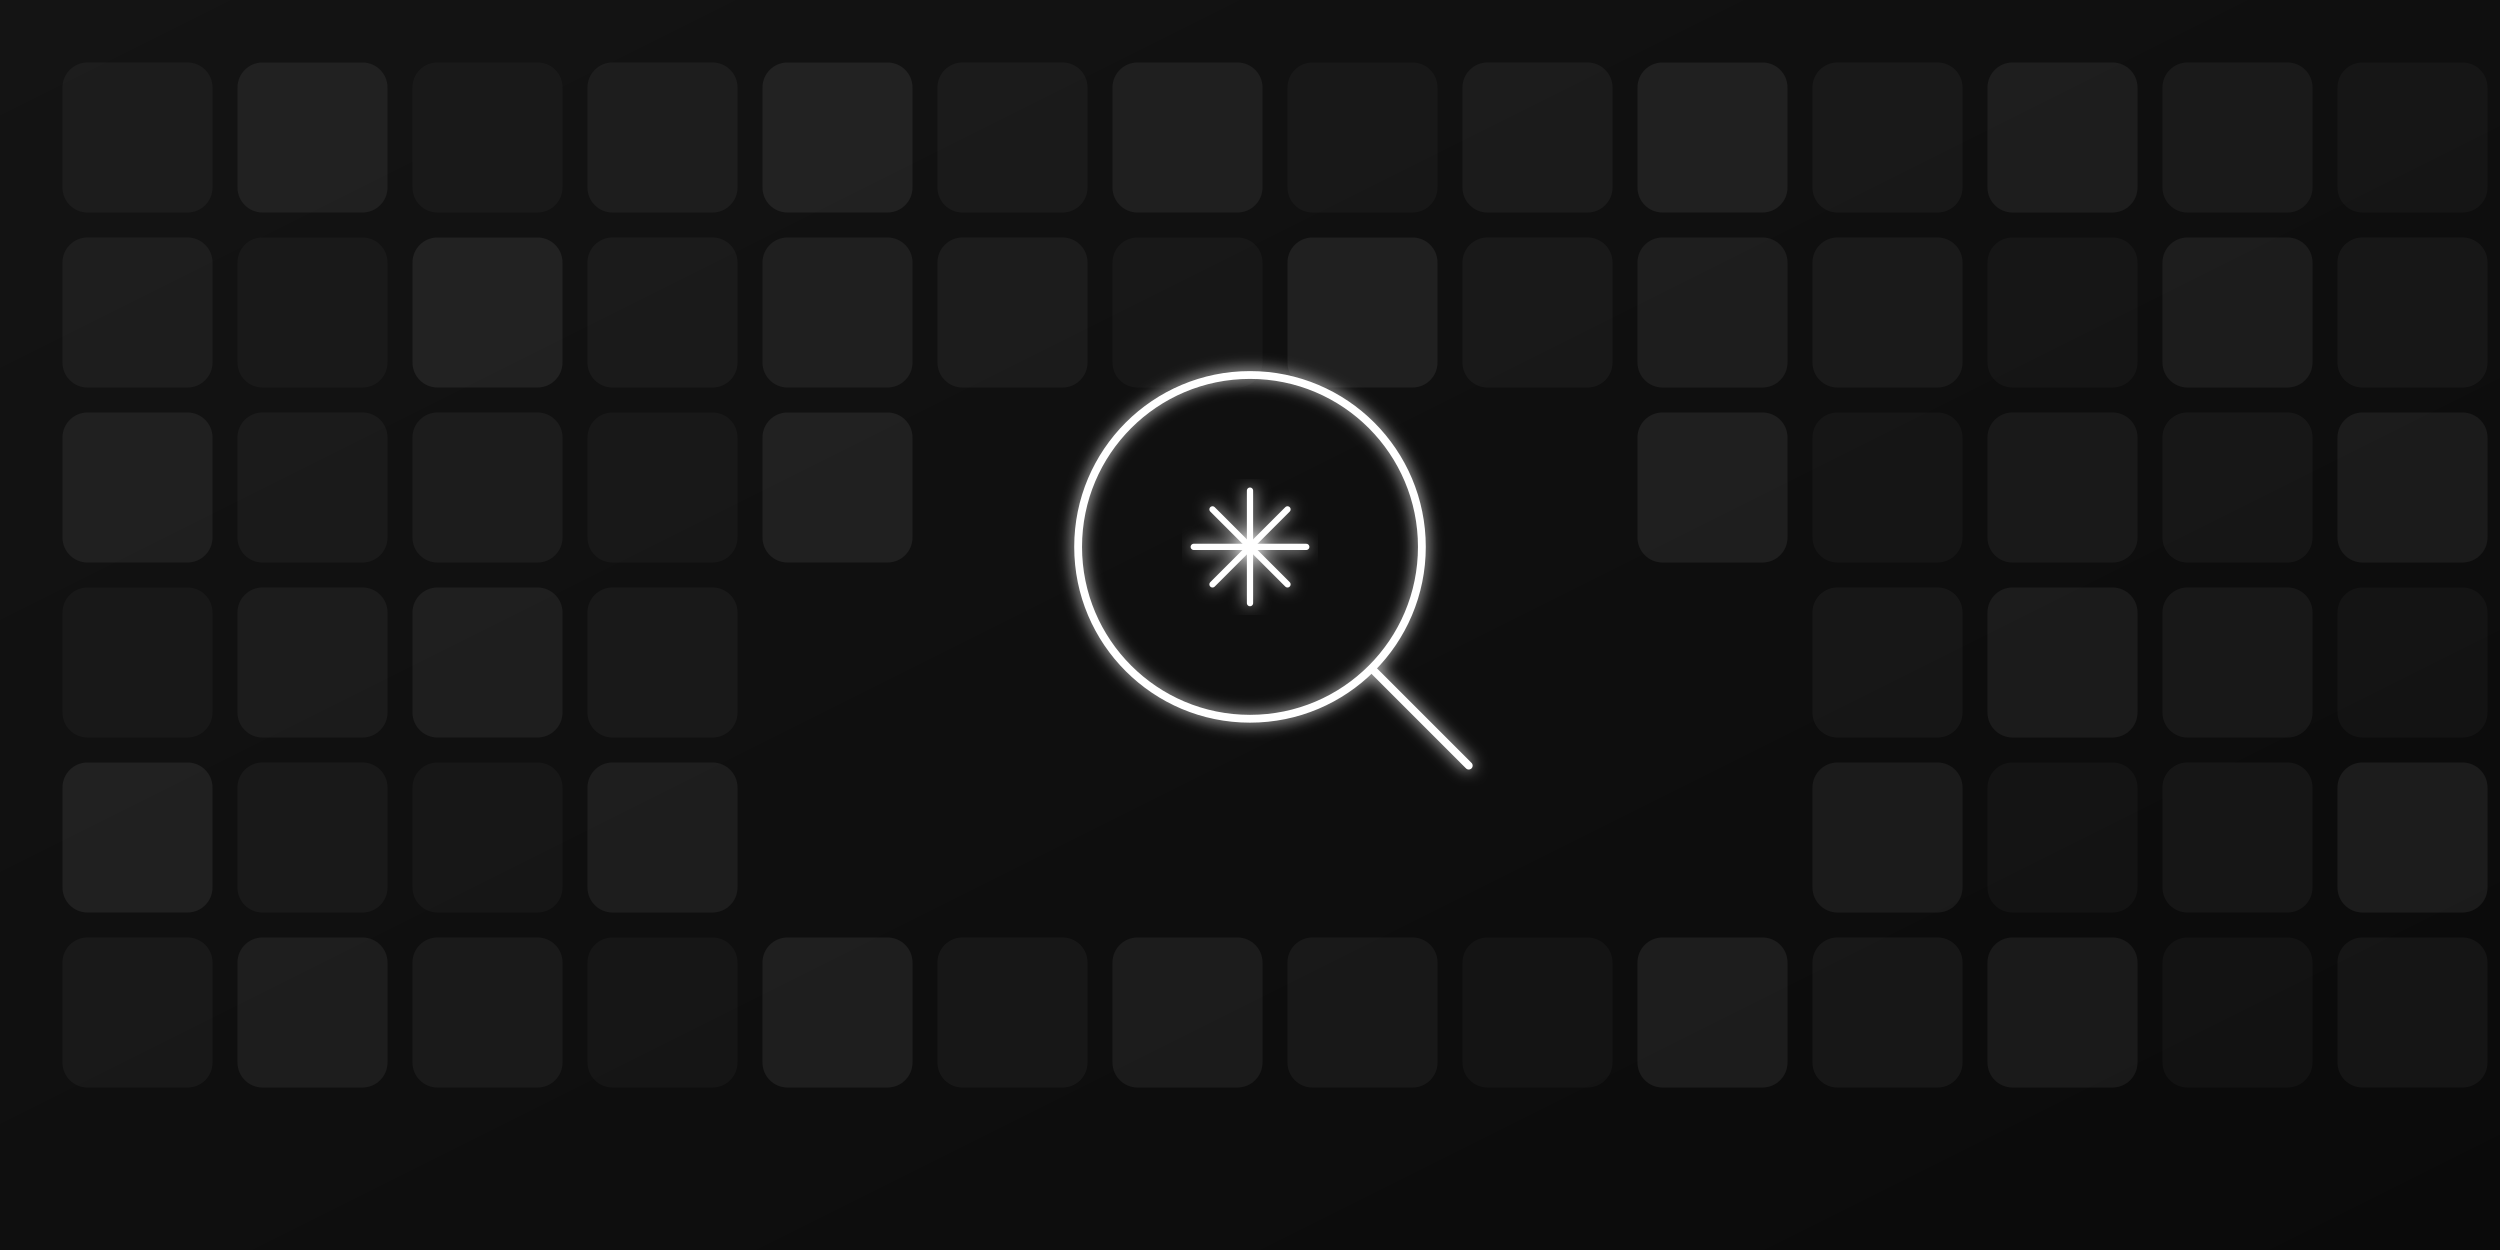
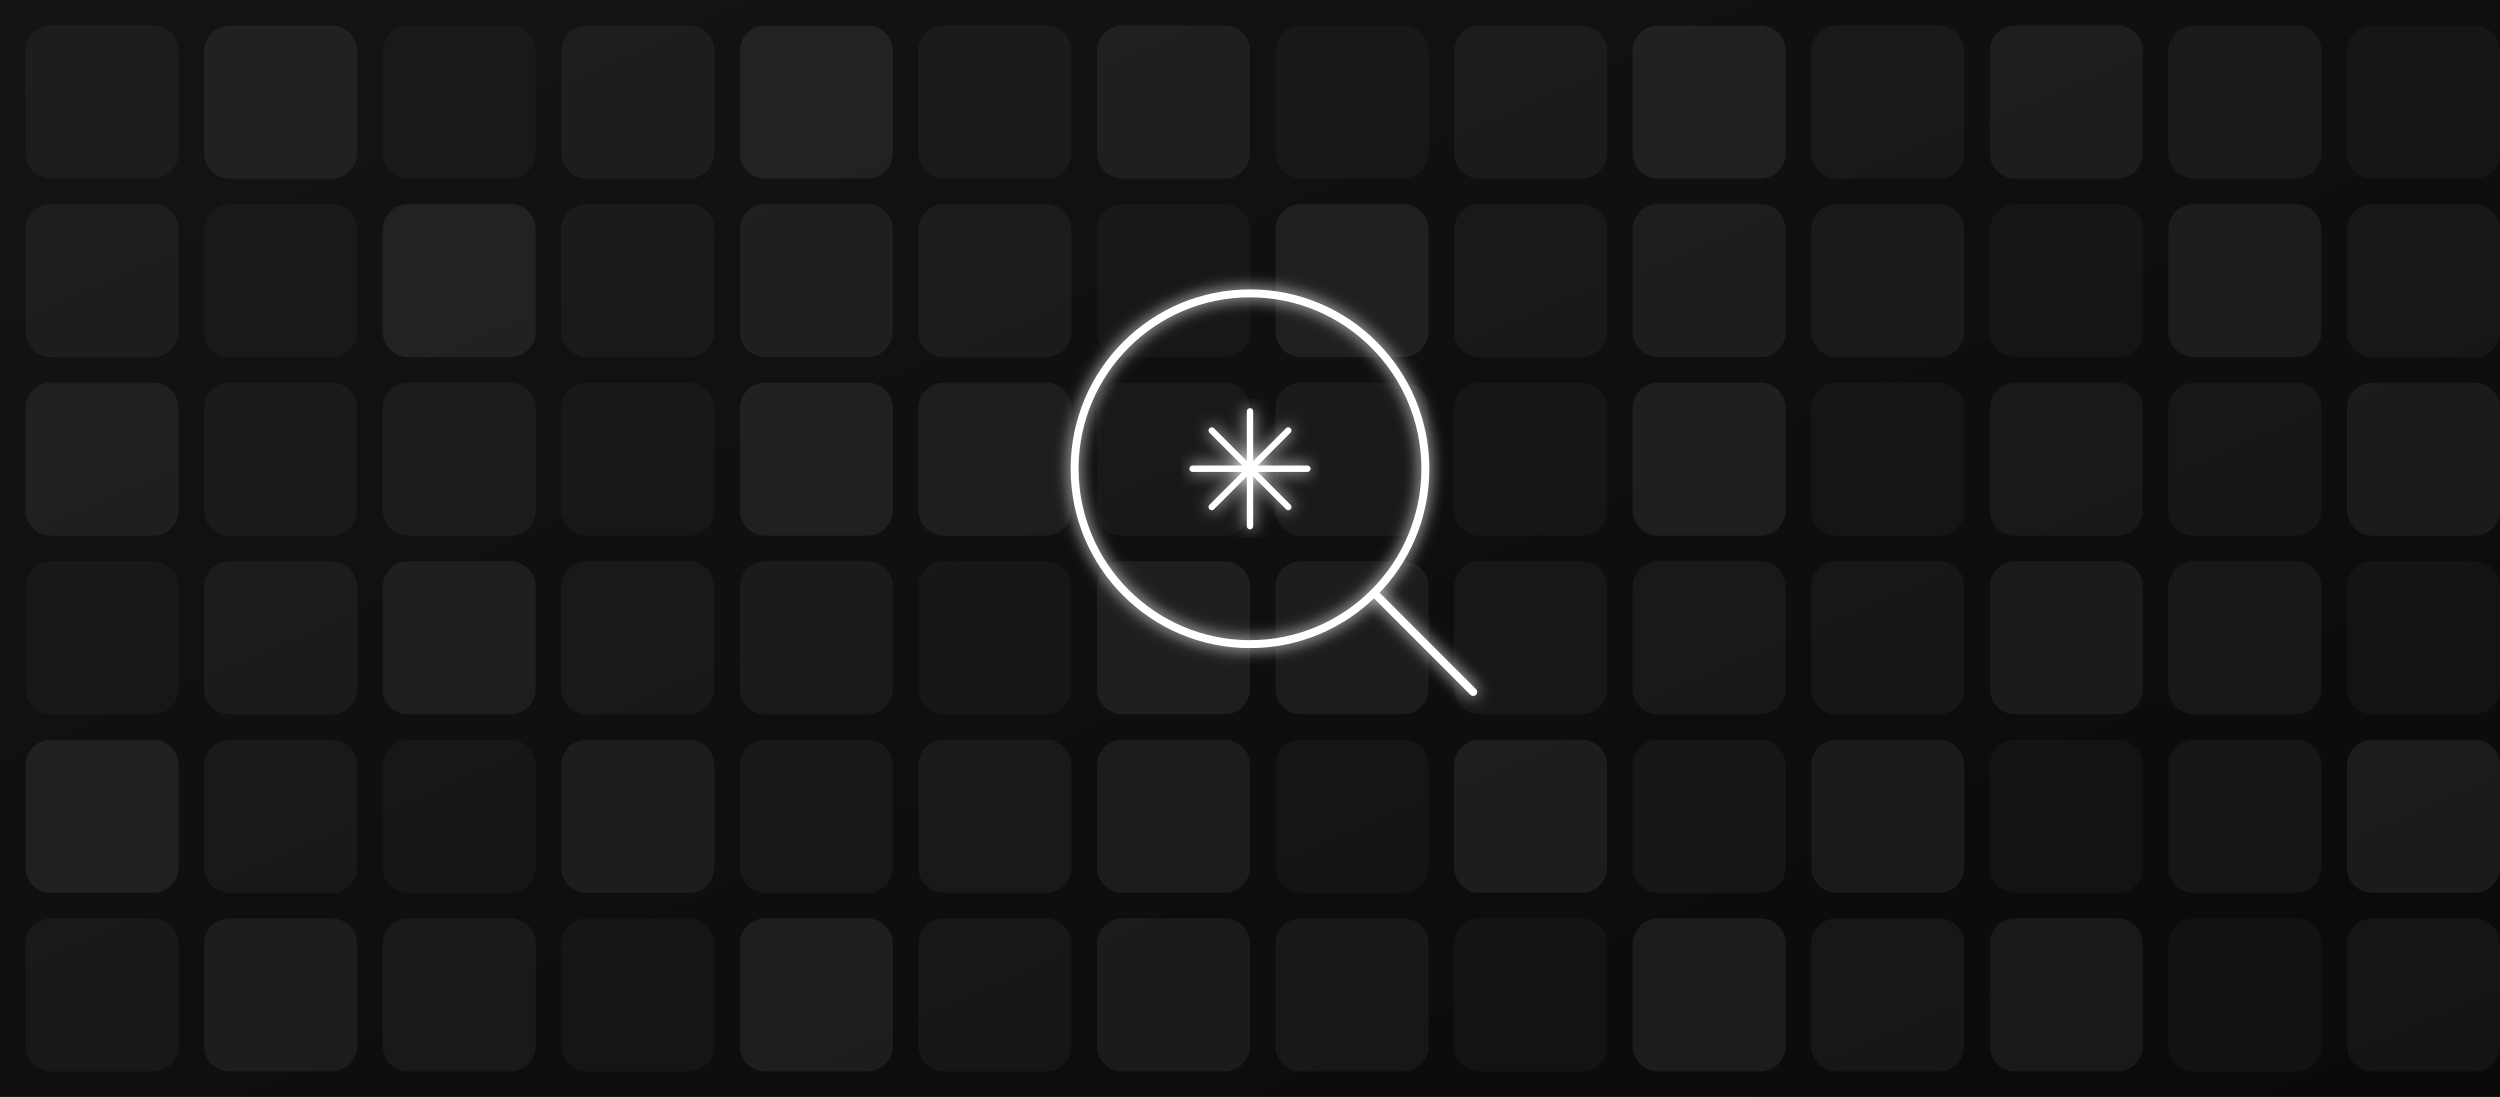
- <svg xmlns="http://www.w3.org/2000/svg" viewBox="0 0 800 400">
+ <svg xmlns="http://www.w3.org/2000/svg" viewBox="0 0 784 344">
  <defs>
    <linearGradient id="bgGrad" x1="0%" y1="0%" x2="100%" y2="100%">
      <stop offset="0%" style="stop-color:#141414" />
      <stop offset="100%" style="stop-color:#0a0a0a" />
    </linearGradient>
    <filter id="glow">
      <feGaussianBlur stdDeviation="2.5" result="coloredBlur" />
      <feMerge>
        <feMergeNode in="coloredBlur" />
        <feMergeNode in="SourceGraphic" />
      </feMerge>
    </filter>
  </defs>
-   <rect width="800" height="400" fill="url(#bgGrad)" />
+   <rect width="784" height="344" fill="url(#bgGrad)" />
  <g>
-     <rect x="20" y="20" width="48" height="48" rx="8" fill="white" opacity="0.04" />
-     <rect x="76" y="20" width="48" height="48" rx="8" fill="white" opacity="0.06" />
-     <rect x="132" y="20" width="48" height="48" rx="8" fill="white" opacity="0.03" />
-     <rect x="188" y="20" width="48" height="48" rx="8" fill="white" opacity="0.05" />
-     <rect x="244" y="20" width="48" height="48" rx="8" fill="white" opacity="0.07" />
-     <rect x="300" y="20" width="48" height="48" rx="8" fill="white" opacity="0.04" />
-     <rect x="356" y="20" width="48" height="48" rx="8" fill="white" opacity="0.06" />
-     <rect x="412" y="20" width="48" height="48" rx="8" fill="white" opacity="0.03" />
-     <rect x="468" y="20" width="48" height="48" rx="8" fill="white" opacity="0.05" />
-     <rect x="524" y="20" width="48" height="48" rx="8" fill="white" opacity="0.07" />
-     <rect x="580" y="20" width="48" height="48" rx="8" fill="white" opacity="0.04" />
-     <rect x="636" y="20" width="48" height="48" rx="8" fill="white" opacity="0.06" />
-     <rect x="692" y="20" width="48" height="48" rx="8" fill="white" opacity="0.05" />
-     <rect x="748" y="20" width="48" height="48" rx="8" fill="white" opacity="0.03" />
-     <rect x="20" y="76" width="48" height="48" rx="8" fill="white" opacity="0.05" />
-     <rect x="76" y="76" width="48" height="48" rx="8" fill="white" opacity="0.03" />
-     <rect x="132" y="76" width="48" height="48" rx="8" fill="white" opacity="0.07" />
-     <rect x="188" y="76" width="48" height="48" rx="8" fill="white" opacity="0.04" />
-     <rect x="244" y="76" width="48" height="48" rx="8" fill="white" opacity="0.06" />
-     <rect x="300" y="76" width="48" height="48" rx="8" fill="white" opacity="0.05" />
-     <rect x="356" y="76" width="48" height="48" rx="8" fill="white" opacity="0.03" />
-     <rect x="412" y="76" width="48" height="48" rx="8" fill="white" opacity="0.07" />
-     <rect x="468" y="76" width="48" height="48" rx="8" fill="white" opacity="0.04" />
-     <rect x="524" y="76" width="48" height="48" rx="8" fill="white" opacity="0.06" />
-     <rect x="580" y="76" width="48" height="48" rx="8" fill="white" opacity="0.05" />
-     <rect x="636" y="76" width="48" height="48" rx="8" fill="white" opacity="0.03" />
-     <rect x="692" y="76" width="48" height="48" rx="8" fill="white" opacity="0.06" />
-     <rect x="748" y="76" width="48" height="48" rx="8" fill="white" opacity="0.04" />
-     <rect x="20" y="132" width="48" height="48" rx="8" fill="white" opacity="0.06" />
-     <rect x="76" y="132" width="48" height="48" rx="8" fill="white" opacity="0.04" />
-     <rect x="132" y="132" width="48" height="48" rx="8" fill="white" opacity="0.05" />
-     <rect x="188" y="132" width="48" height="48" rx="8" fill="white" opacity="0.03" />
-     <rect x="244" y="132" width="48" height="48" rx="8" fill="white" opacity="0.07" />
-     <rect x="524" y="132" width="48" height="48" rx="8" fill="white" opacity="0.07" />
-     <rect x="580" y="132" width="48" height="48" rx="8" fill="white" opacity="0.03" />
-     <rect x="636" y="132" width="48" height="48" rx="8" fill="white" opacity="0.05" />
-     <rect x="692" y="132" width="48" height="48" rx="8" fill="white" opacity="0.04" />
-     <rect x="748" y="132" width="48" height="48" rx="8" fill="white" opacity="0.06" />
-     <rect x="20" y="188" width="48" height="48" rx="8" fill="white" opacity="0.03" />
-     <rect x="76" y="188" width="48" height="48" rx="8" fill="white" opacity="0.05" />
-     <rect x="132" y="188" width="48" height="48" rx="8" fill="white" opacity="0.06" />
-     <rect x="188" y="188" width="48" height="48" rx="8" fill="white" opacity="0.04" />
-     <rect x="580" y="188" width="48" height="48" rx="8" fill="white" opacity="0.04" />
-     <rect x="636" y="188" width="48" height="48" rx="8" fill="white" opacity="0.06" />
-     <rect x="692" y="188" width="48" height="48" rx="8" fill="white" opacity="0.05" />
-     <rect x="748" y="188" width="48" height="48" rx="8" fill="white" opacity="0.03" />
-     <rect x="20" y="244" width="48" height="48" rx="8" fill="white" opacity="0.07" />
-     <rect x="76" y="244" width="48" height="48" rx="8" fill="white" opacity="0.04" />
-     <rect x="132" y="244" width="48" height="48" rx="8" fill="white" opacity="0.03" />
-     <rect x="188" y="244" width="48" height="48" rx="8" fill="white" opacity="0.06" />
-     <rect x="580" y="244" width="48" height="48" rx="8" fill="white" opacity="0.06" />
-     <rect x="636" y="244" width="48" height="48" rx="8" fill="white" opacity="0.03" />
-     <rect x="692" y="244" width="48" height="48" rx="8" fill="white" opacity="0.04" />
-     <rect x="748" y="244" width="48" height="48" rx="8" fill="white" opacity="0.07" />
-     <rect x="20" y="300" width="48" height="48" rx="8" fill="white" opacity="0.04" />
-     <rect x="76" y="300" width="48" height="48" rx="8" fill="white" opacity="0.06" />
-     <rect x="132" y="300" width="48" height="48" rx="8" fill="white" opacity="0.05" />
-     <rect x="188" y="300" width="48" height="48" rx="8" fill="white" opacity="0.03" />
-     <rect x="244" y="300" width="48" height="48" rx="8" fill="white" opacity="0.07" />
-     <rect x="300" y="300" width="48" height="48" rx="8" fill="white" opacity="0.04" />
-     <rect x="356" y="300" width="48" height="48" rx="8" fill="white" opacity="0.06" />
-     <rect x="412" y="300" width="48" height="48" rx="8" fill="white" opacity="0.05" />
-     <rect x="468" y="300" width="48" height="48" rx="8" fill="white" opacity="0.03" />
-     <rect x="524" y="300" width="48" height="48" rx="8" fill="white" opacity="0.07" />
-     <rect x="580" y="300" width="48" height="48" rx="8" fill="white" opacity="0.05" />
-     <rect x="636" y="300" width="48" height="48" rx="8" fill="white" opacity="0.06" />
-     <rect x="692" y="300" width="48" height="48" rx="8" fill="white" opacity="0.03" />
-     <rect x="748" y="300" width="48" height="48" rx="8" fill="white" opacity="0.04" />
+     <rect x="8" y="8" width="48" height="48" rx="8" fill="white" opacity="0.04" />
+     <rect x="64" y="8" width="48" height="48" rx="8" fill="white" opacity="0.06" />
+     <rect x="120" y="8" width="48" height="48" rx="8" fill="white" opacity="0.03" />
+     <rect x="176" y="8" width="48" height="48" rx="8" fill="white" opacity="0.05" />
+     <rect x="232" y="8" width="48" height="48" rx="8" fill="white" opacity="0.07" />
+     <rect x="288" y="8" width="48" height="48" rx="8" fill="white" opacity="0.04" />
+     <rect x="344" y="8" width="48" height="48" rx="8" fill="white" opacity="0.06" />
+     <rect x="400" y="8" width="48" height="48" rx="8" fill="white" opacity="0.03" />
+     <rect x="456" y="8" width="48" height="48" rx="8" fill="white" opacity="0.05" />
+     <rect x="512" y="8" width="48" height="48" rx="8" fill="white" opacity="0.07" />
+     <rect x="568" y="8" width="48" height="48" rx="8" fill="white" opacity="0.04" />
+     <rect x="624" y="8" width="48" height="48" rx="8" fill="white" opacity="0.06" />
+     <rect x="680" y="8" width="48" height="48" rx="8" fill="white" opacity="0.05" />
+     <rect x="736" y="8" width="48" height="48" rx="8" fill="white" opacity="0.03" />
+     <rect x="8" y="64" width="48" height="48" rx="8" fill="white" opacity="0.05" />
+     <rect x="64" y="64" width="48" height="48" rx="8" fill="white" opacity="0.03" />
+     <rect x="120" y="64" width="48" height="48" rx="8" fill="white" opacity="0.07" />
+     <rect x="176" y="64" width="48" height="48" rx="8" fill="white" opacity="0.04" />
+     <rect x="232" y="64" width="48" height="48" rx="8" fill="white" opacity="0.06" />
+     <rect x="288" y="64" width="48" height="48" rx="8" fill="white" opacity="0.05" />
+     <rect x="344" y="64" width="48" height="48" rx="8" fill="white" opacity="0.03" />
+     <rect x="400" y="64" width="48" height="48" rx="8" fill="white" opacity="0.07" />
+     <rect x="456" y="64" width="48" height="48" rx="8" fill="white" opacity="0.04" />
+     <rect x="512" y="64" width="48" height="48" rx="8" fill="white" opacity="0.06" />
+     <rect x="568" y="64" width="48" height="48" rx="8" fill="white" opacity="0.05" />
+     <rect x="624" y="64" width="48" height="48" rx="8" fill="white" opacity="0.03" />
+     <rect x="680" y="64" width="48" height="48" rx="8" fill="white" opacity="0.06" />
+     <rect x="736" y="64" width="48" height="48" rx="8" fill="white" opacity="0.04" />
+     <rect x="8" y="120" width="48" height="48" rx="8" fill="white" opacity="0.06" />
+     <rect x="64" y="120" width="48" height="48" rx="8" fill="white" opacity="0.04" />
+     <rect x="120" y="120" width="48" height="48" rx="8" fill="white" opacity="0.05" />
+     <rect x="176" y="120" width="48" height="48" rx="8" fill="white" opacity="0.03" />
+     <rect x="232" y="120" width="48" height="48" rx="8" fill="white" opacity="0.07" />
+     <rect x="288" y="120" width="48" height="48" rx="8" fill="white" opacity="0.06" />
+     <rect x="344" y="120" width="48" height="48" rx="8" fill="white" opacity="0.04" />
+     <rect x="400" y="120" width="48" height="48" rx="8" fill="white" opacity="0.05" />
+     <rect x="456" y="120" width="48" height="48" rx="8" fill="white" opacity="0.03" />
+     <rect x="512" y="120" width="48" height="48" rx="8" fill="white" opacity="0.07" />
+     <rect x="568" y="120" width="48" height="48" rx="8" fill="white" opacity="0.03" />
+     <rect x="624" y="120" width="48" height="48" rx="8" fill="white" opacity="0.05" />
+     <rect x="680" y="120" width="48" height="48" rx="8" fill="white" opacity="0.04" />
+     <rect x="736" y="120" width="48" height="48" rx="8" fill="white" opacity="0.06" />
+     <rect x="8" y="176" width="48" height="48" rx="8" fill="white" opacity="0.03" />
+     <rect x="64" y="176" width="48" height="48" rx="8" fill="white" opacity="0.05" />
+     <rect x="120" y="176" width="48" height="48" rx="8" fill="white" opacity="0.06" />
+     <rect x="176" y="176" width="48" height="48" rx="8" fill="white" opacity="0.04" />
+     <rect x="232" y="176" width="48" height="48" rx="8" fill="white" opacity="0.05" />
+     <rect x="288" y="176" width="48" height="48" rx="8" fill="white" opacity="0.03" />
+     <rect x="344" y="176" width="48" height="48" rx="8" fill="white" opacity="0.07" />
+     <rect x="400" y="176" width="48" height="48" rx="8" fill="white" opacity="0.06" />
+     <rect x="456" y="176" width="48" height="48" rx="8" fill="white" opacity="0.04" />
+     <rect x="512" y="176" width="48" height="48" rx="8" fill="white" opacity="0.05" />
+     <rect x="568" y="176" width="48" height="48" rx="8" fill="white" opacity="0.04" />
+     <rect x="624" y="176" width="48" height="48" rx="8" fill="white" opacity="0.06" />
+     <rect x="680" y="176" width="48" height="48" rx="8" fill="white" opacity="0.05" />
+     <rect x="736" y="176" width="48" height="48" rx="8" fill="white" opacity="0.03" />
+     <rect x="8" y="232" width="48" height="48" rx="8" fill="white" opacity="0.07" />
+     <rect x="64" y="232" width="48" height="48" rx="8" fill="white" opacity="0.04" />
+     <rect x="120" y="232" width="48" height="48" rx="8" fill="white" opacity="0.03" />
+     <rect x="176" y="232" width="48" height="48" rx="8" fill="white" opacity="0.06" />
+     <rect x="232" y="232" width="48" height="48" rx="8" fill="white" opacity="0.04" />
+     <rect x="288" y="232" width="48" height="48" rx="8" fill="white" opacity="0.05" />
+     <rect x="344" y="232" width="48" height="48" rx="8" fill="white" opacity="0.06" />
+     <rect x="400" y="232" width="48" height="48" rx="8" fill="white" opacity="0.03" />
+     <rect x="456" y="232" width="48" height="48" rx="8" fill="white" opacity="0.07" />
+     <rect x="512" y="232" width="48" height="48" rx="8" fill="white" opacity="0.04" />
+     <rect x="568" y="232" width="48" height="48" rx="8" fill="white" opacity="0.06" />
+     <rect x="624" y="232" width="48" height="48" rx="8" fill="white" opacity="0.03" />
+     <rect x="680" y="232" width="48" height="48" rx="8" fill="white" opacity="0.04" />
+     <rect x="736" y="232" width="48" height="48" rx="8" fill="white" opacity="0.07" />
+     <rect x="8" y="288" width="48" height="48" rx="8" fill="white" opacity="0.04" />
+     <rect x="64" y="288" width="48" height="48" rx="8" fill="white" opacity="0.06" />
+     <rect x="120" y="288" width="48" height="48" rx="8" fill="white" opacity="0.05" />
+     <rect x="176" y="288" width="48" height="48" rx="8" fill="white" opacity="0.03" />
+     <rect x="232" y="288" width="48" height="48" rx="8" fill="white" opacity="0.07" />
+     <rect x="288" y="288" width="48" height="48" rx="8" fill="white" opacity="0.04" />
+     <rect x="344" y="288" width="48" height="48" rx="8" fill="white" opacity="0.06" />
+     <rect x="400" y="288" width="48" height="48" rx="8" fill="white" opacity="0.05" />
+     <rect x="456" y="288" width="48" height="48" rx="8" fill="white" opacity="0.03" />
+     <rect x="512" y="288" width="48" height="48" rx="8" fill="white" opacity="0.07" />
+     <rect x="568" y="288" width="48" height="48" rx="8" fill="white" opacity="0.05" />
+     <rect x="624" y="288" width="48" height="48" rx="8" fill="white" opacity="0.06" />
+     <rect x="680" y="288" width="48" height="48" rx="8" fill="white" opacity="0.03" />
+     <rect x="736" y="288" width="48" height="48" rx="8" fill="white" opacity="0.04" />
  </g>
-   <g filter="url(#glow)" stroke="#ffffff" stroke-width="2.5" fill="none" stroke-linecap="round" stroke-linejoin="round" transform="translate(400, 190)">
+   <g filter="url(#glow)" stroke="#ffffff" stroke-width="2.5" fill="none" stroke-linecap="round" stroke-linejoin="round" transform="translate(392, 162)">
    <circle cx="0" cy="-15" r="55" />
    <line x1="39" y1="24" x2="70" y2="55" />
  </g>
-   <g filter="url(#glow)" stroke="#ffffff" stroke-width="2" fill="none" stroke-linecap="round" transform="translate(400, 175)">
+   <g filter="url(#glow)" stroke="#ffffff" stroke-width="2" fill="none" stroke-linecap="round" transform="translate(392, 147)">
    <line x1="0" y1="-18" x2="0" y2="18" />
    <line x1="-18" y1="0" x2="18" y2="0" />
    <line x1="-12" y1="-12" x2="12" y2="12" />
    <line x1="12" y1="-12" x2="-12" y2="12" />
  </g>
</svg>
